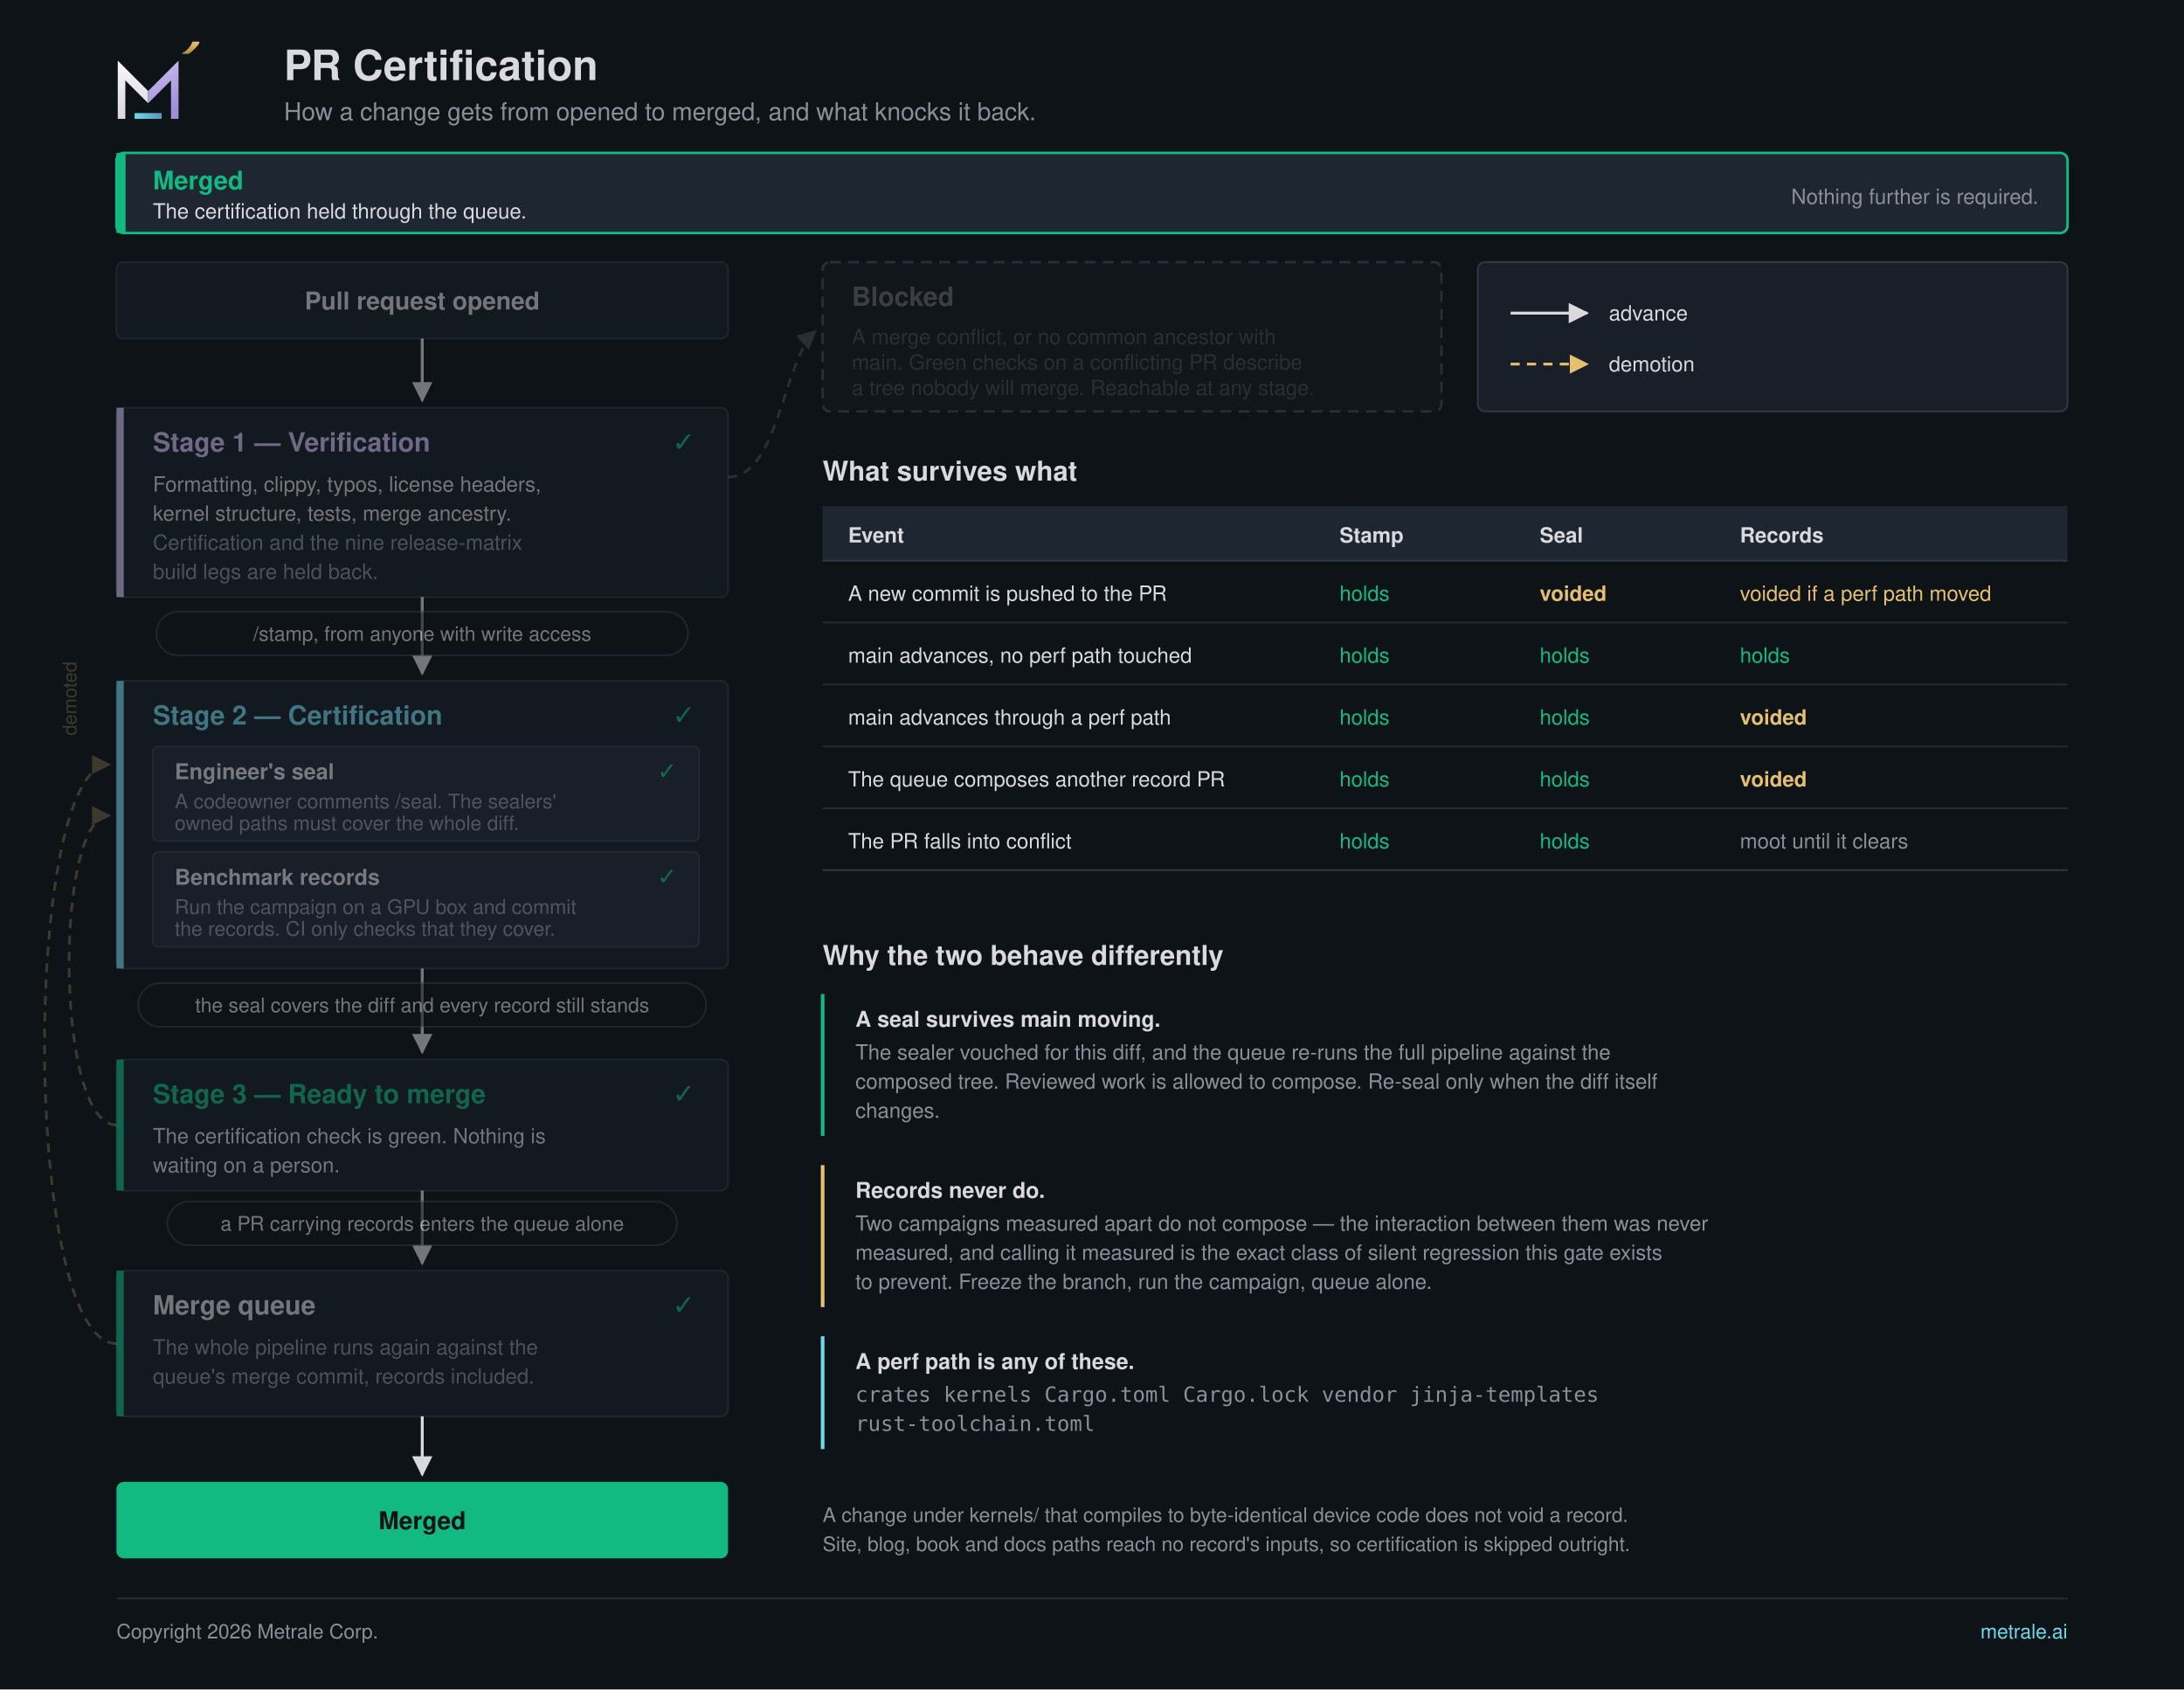
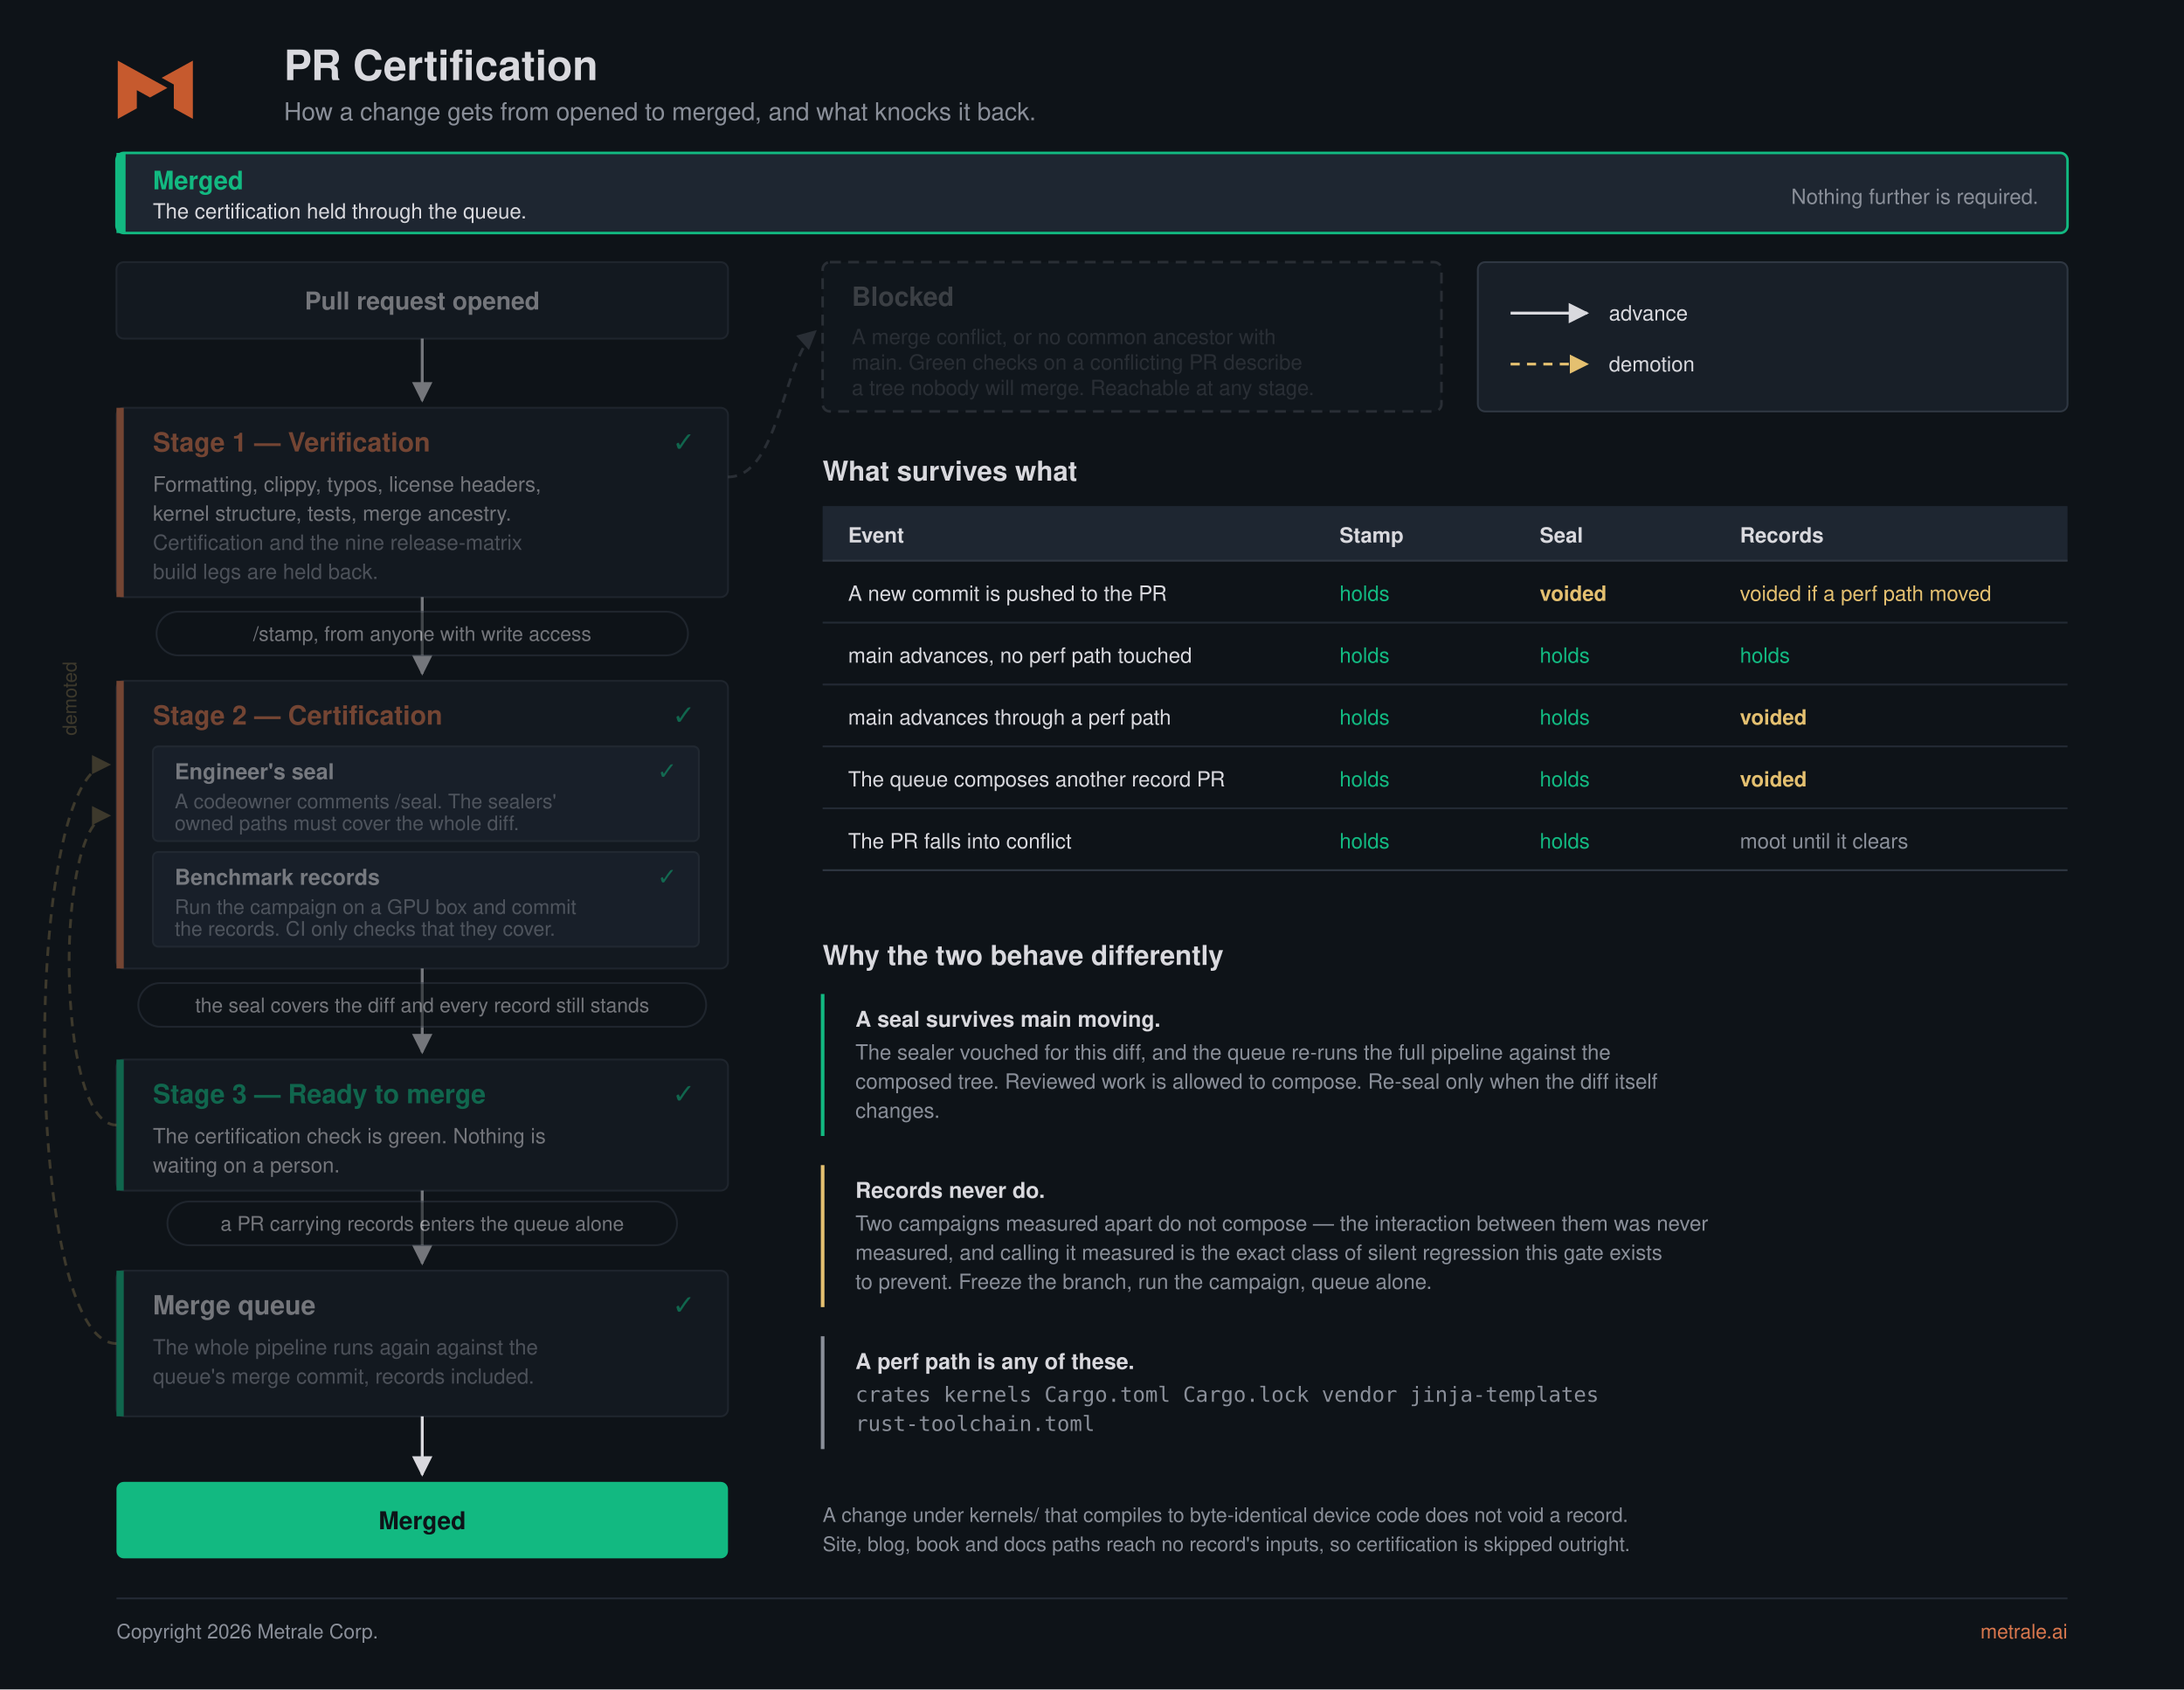
- <svg xmlns="http://www.w3.org/2000/svg" xmlns:xlink="http://www.w3.org/1999/xlink" viewBox="0 0 1200 928" width="1200" height="928" font-family="Urbanist, Helvetica Neue, Helvetica, Arial, sans-serif" role="img" aria-label="Metrale Engine PR Certification — Merged">
+ <svg xmlns="http://www.w3.org/2000/svg" xmlns:xlink="http://www.w3.org/1999/xlink" viewBox="0 0 1200 928" width="1200" height="928" font-family="Manrope, Helvetica Neue, Helvetica, Arial, sans-serif" role="img" aria-label="Metrale Engine PR Certification — Merged">
  <defs>
    <marker id="tipInk" viewBox="0 0 10 10" refX="9" refY="5" markerWidth="7" markerHeight="7" orient="auto-start-reverse">
      <path d="M 0 0 L 10 5 L 0 10 z" fill="#D9D9DE" />
    </marker>
    <marker id="tipGold" viewBox="0 0 10 10" refX="9" refY="5" markerWidth="7" markerHeight="7" orient="auto-start-reverse">
      <path d="M 0 0 L 10 5 L 0 10 z" fill="#E4C070" />
    </marker>
    <marker id="tipMuted" viewBox="0 0 10 10" refX="9" refY="5" markerWidth="7" markerHeight="7" orient="auto-start-reverse">
      <path d="M 0 0 L 10 5 L 0 10 z" fill="#8A8F99" />
    </marker>
    <marker id="tipAccent" viewBox="0 0 10 10" refX="9" refY="5" markerWidth="7" markerHeight="7" orient="auto-start-reverse">
      <path d="M 0 0 L 10 5 L 0 10 z" fill="#12B981" />
    </marker>
  </defs>
  <rect width="1200" height="928" fill="#0E1318" />
-   <g transform="translate(64 22) scale(0.08835) translate(8 128)" aria-hidden="true">
-     <defs>
-       <linearGradient id="cert-m-v" x1="0" y1="0" x2="0.25" y2="1">
-         <stop offset="0" stop-color="#CDBFF1" />
-         <stop offset="1" stop-color="#9F8DD8" />
-       </linearGradient>
-       <linearGradient id="cert-m-c" x1="0" y1="0" x2="1" y2="0">
-         <stop offset="0" stop-color="#6FD9EC" />
-         <stop offset="1" stop-color="#5A96BD" />
-       </linearGradient>
-       <linearGradient id="cert-m-g" x1="0.8" y1="0" x2="0.2" y2="1">
-         <stop offset="0" stop-color="#E4C070" />
-         <stop offset="1" stop-color="#AE8A3F" />
-       </linearGradient>
-       <linearGradient id="cert-m-w" x1="0" y1="0" x2="0" y2="1">
-         <stop offset="0" stop-color="#F7F7F9" />
-         <stop offset="1" stop-color="#D9D9DE" />
-       </linearGradient>
-     </defs>
-     <path d="M0 0L189 189L189 265L47 123L47 362L0 362Z" fill="url(#cert-m-w)" />
-     <path d="M378 0L189 189L189 265L331 123L331 362L378 362Z" fill="url(#cert-m-v)" />
-     <rect x="105" y="326" width="168" height="36" fill="url(#cert-m-c)" />
-     <path d="M464 -118L502 -118C506 -118 508 -116 508 -112C500 -92 468 -60 442 -44L438 -42L408 -42C404 -42 402 -44 402 -48C432 -60 460 -100 464 -118Z" fill="url(#cert-m-g)" />
+   <g transform="translate(64 22) scale(0.08835) translate(8 128) scale(2.23457)" aria-hidden="true">
+     <path d="M0 0L138 75.9L89.82 102.4L53 82.15L53 132.85L0 162Z" fill="#C65A2E" />
+     <path d="M209 0L122.17 47.76L156 66.36L156 132.85L209 162Z" fill="#C65A2E" />
  </g>
  <text x="156" y="44" font-size="23" fill="#D9D9DE" font-weight="650">PR Certification</text>
  <text x="156" y="66" font-size="13.5" fill="#8A8F99">How a change gets from opened to merged, and what knocks it back.</text>
  <rect x="64" y="84" width="1072" height="44" rx="4" fill="#1E2631" stroke="#12B981" stroke-width="1.4" />
  <rect x="64" y="84" width="5" height="44" fill="#12B981" />
  <text x="84" y="104" font-size="14" fill="#12B981" font-weight="650">Merged</text>
  <text x="84" y="120" font-size="11.5" fill="#D9D9DE">The certification held through the queue.</text>
  <text x="1120" y="112" font-size="11.5" fill="#8A8F99" text-anchor="end">Nothing further is required.</text>
  <g opacity="0.5">
    <rect x="64" y="144" width="336" height="42" rx="4" fill="#181F28" stroke="#2F3742" stroke-width="1" />
    <text x="232" y="170" font-size="13.5" fill="#D9D9DE" font-weight="600" text-anchor="middle">Pull request opened</text>
  </g>
  <path d="M 232 186 L 232 220" stroke="#D9D9DE" stroke-width="1.6" fill="none" marker-end="url(#tipInk)" opacity="0.5" />
  <g opacity="0.5">
    <rect x="64" y="224" width="336" height="104" rx="4" fill="#181F28" stroke="#2F3742" stroke-width="1.0" />
-     <rect x="64" y="224" width="4" height="104" fill="#CDBFF1" />
-     <text x="84" y="248" font-size="14.5" fill="#CDBFF1" font-weight="650">Stage 1 — Verification</text>
+     <rect x="64" y="224" width="4" height="104" fill="#D9774D" />
+     <text x="84" y="248" font-size="14.5" fill="#D9774D" font-weight="650">Stage 1 — Verification</text>
    <text x="84" y="270" font-size="11.5" fill="#D9D9DE">Formatting, clippy, typos, license headers,</text>
    <text x="84" y="286" font-size="11.5" fill="#D9D9DE">kernel structure, tests, merge ancestry.</text>
    <text x="84" y="302" font-size="11.5" fill="#8A8F99">Certification and the nine release-matrix</text>
    <text x="84" y="318" font-size="11.5" fill="#8A8F99">build legs are held back.</text>
    <text x="382" y="248" font-size="15" fill="#12B981" font-weight="650" text-anchor="end">✓</text>
  </g>
  <path d="M 232 328 L 232 370" stroke="#D9D9DE" stroke-width="1.6" fill="none" marker-end="url(#tipInk)" opacity="0.5" />
  <g opacity="0.5">
    <rect x="86.0" y="336" width="292" height="24" rx="12" fill="#0E1318" stroke="#2F3742" stroke-width="1" />
    <text x="232" y="352" font-size="11" fill="#D9D9DE" text-anchor="middle">/stamp, from anyone with write access</text>
  </g>
  <g opacity="0.5">
    <rect x="64" y="374" width="336" height="158" rx="4" fill="#181F28" stroke="#2F3742" stroke-width="1.0" />
-     <rect x="64" y="374" width="4" height="158" fill="#6FD9EC" />
-     <text x="84" y="398" font-size="14.5" fill="#6FD9EC" font-weight="650">Stage 2 — Certification</text>
+     <rect x="64" y="374" width="4" height="158" fill="#D9774D" />
+     <text x="84" y="398" font-size="14.5" fill="#D9774D" font-weight="650">Stage 2 — Certification</text>
    <text x="382" y="398" font-size="15" fill="#12B981" font-weight="650" text-anchor="end">✓</text>
  </g>
  <g opacity="0.5">
    <rect x="84" y="410" width="300" height="52" rx="3" fill="#1E2631" stroke="#2F3742" stroke-width="1" />
    <text x="96" y="428" font-size="12" fill="#D9D9DE" font-weight="600">Engineer's seal</text>
    <text x="96" y="444" font-size="11" fill="#8A8F99">A codeowner comments /seal. The sealers'</text>
    <text x="96" y="456" font-size="11" fill="#8A8F99">owned paths must cover the whole diff.</text>
    <text x="372" y="428" font-size="13" fill="#12B981" font-weight="650" text-anchor="end">✓</text>
  </g>
  <g opacity="0.5">
    <rect x="84" y="468" width="300" height="52" rx="3" fill="#1E2631" stroke="#2F3742" stroke-width="1" />
    <text x="96" y="486" font-size="12" fill="#D9D9DE" font-weight="600">Benchmark records</text>
    <text x="96" y="502" font-size="11" fill="#8A8F99">Run the campaign on a GPU box and commit</text>
    <text x="96" y="514" font-size="11" fill="#8A8F99">the records. CI only checks that they cover.</text>
    <text x="372" y="486" font-size="13" fill="#12B981" font-weight="650" text-anchor="end">✓</text>
  </g>
  <path d="M 232 532 L 232 578" stroke="#D9D9DE" stroke-width="1.6" fill="none" marker-end="url(#tipInk)" opacity="0.5" />
  <g opacity="0.5">
    <rect x="76.0" y="540" width="312" height="24" rx="12" fill="#0E1318" stroke="#2F3742" stroke-width="1" />
    <text x="232" y="556" font-size="11" fill="#D9D9DE" text-anchor="middle">the seal covers the diff and every record still stands</text>
  </g>
  <g opacity="0.5">
    <rect x="64" y="582" width="336" height="72" rx="4" fill="#181F28" stroke="#2F3742" stroke-width="1.0" />
    <rect x="64" y="582" width="4" height="72" fill="#12B981" />
    <text x="84" y="606" font-size="14.5" fill="#12B981" font-weight="650">Stage 3 — Ready to merge</text>
    <text x="84" y="628" font-size="11.5" fill="#D9D9DE">The certification check is green. Nothing is</text>
    <text x="84" y="644" font-size="11.5" fill="#D9D9DE">waiting on a person.</text>
    <text x="382" y="606" font-size="15" fill="#12B981" font-weight="650" text-anchor="end">✓</text>
  </g>
  <path d="M 232 654 L 232 694" stroke="#D9D9DE" stroke-width="1.6" fill="none" marker-end="url(#tipInk)" opacity="0.5" />
  <g opacity="0.5">
    <rect x="92.0" y="660" width="280" height="24" rx="12" fill="#0E1318" stroke="#2F3742" stroke-width="1" />
    <text x="232" y="676" font-size="11" fill="#D9D9DE" text-anchor="middle">a PR carrying records enters the queue alone</text>
  </g>
  <g opacity="0.5">
    <rect x="64" y="698" width="336" height="80" rx="4" fill="#181F28" stroke="#2F3742" stroke-width="1.0" />
    <rect x="64" y="698" width="4" height="80" fill="#12B981" />
    <text x="84" y="722" font-size="14.5" fill="#D9D9DE" font-weight="650">Merge queue</text>
    <text x="84" y="744" font-size="11.5" fill="#8A8F99">The whole pipeline runs again against the</text>
    <text x="84" y="760" font-size="11.5" fill="#8A8F99">queue's merge commit, records included.</text>
    <text x="382" y="722" font-size="15" fill="#12B981" font-weight="650" text-anchor="end">✓</text>
  </g>
  <path d="M 232 778 L 232 810" stroke="#D9D9DE" stroke-width="1.6" fill="none" marker-end="url(#tipInk)" opacity="1" />
  <g opacity="1">
    <rect x="64" y="814" width="336" height="42" rx="4" fill="#12B981" />
    <text x="232" y="840" font-size="13.5" fill="#0E1318" font-weight="650" text-anchor="middle">Merged</text>
  </g>
  <path d="M 64 618 C 30 618, 30 448, 60 448" stroke="#E4C070" stroke-width="1.5" fill="none" marker-end="url(#tipGold)" opacity="0.22" stroke-dasharray="5 4" />
  <path d="M 64 738 C 12 738, 12 420, 60 420" stroke="#E4C070" stroke-width="1.5" fill="none" marker-end="url(#tipGold)" opacity="0.22" stroke-dasharray="5 4" />
  <text x="42" y="404" font-size="10.5" fill="#E4C070" opacity="0.22" transform="rotate(-90 42 404)">demoted</text>
  <path d="M 400 262 C 428 262, 430 198, 448 182" stroke="#8A8F99" stroke-width="1.5" fill="none" marker-end="url(#tipMuted)" opacity="0.22" stroke-dasharray="5 4" />
  <g opacity="0.22">
    <rect x="452" y="144" width="340" height="82" rx="4" fill="#181F28" stroke="#8A8F99" stroke-width="1.4" stroke-dasharray="6 4" />
    <text x="468" y="168" font-size="14.5" fill="#D9D9DE" font-weight="650">Blocked</text>
    <text x="468" y="189" font-size="11.5" fill="#8A8F99">A merge conflict, or no common ancestor with</text>
    <text x="468" y="203" font-size="11.5" fill="#8A8F99">main. Green checks on a conflicting PR describe</text>
    <text x="468" y="217" font-size="11.5" fill="#8A8F99">a tree nobody will merge. Reachable at any stage.</text>
  </g>
  <rect x="812" y="144" width="324" height="82" rx="4" fill="#181F28" stroke="#2F3742" stroke-width="1" />
  <path d="M 830 172 L 872 172" stroke="#D9D9DE" stroke-width="1.6" fill="none" marker-end="url(#tipInk)" opacity="1" />
  <text x="884" y="176" font-size="11.5" fill="#D9D9DE">advance</text>
  <path d="M 830 200 L 872 200" stroke="#E4C070" stroke-width="1.5" fill="none" marker-end="url(#tipGold)" opacity="1" stroke-dasharray="5 4" />
  <text x="884" y="204" font-size="11.5" fill="#D9D9DE">demotion</text>
  <text x="452" y="264" font-size="15" fill="#D9D9DE" font-weight="650">What survives what</text>
  <rect x="452" y="278" width="684" height="30" fill="#1E2631" />
  <text x="466" y="298" font-size="11.5" fill="#D9D9DE" font-weight="650">Event</text>
  <text x="736" y="298" font-size="11.5" fill="#D9D9DE" font-weight="650">Stamp</text>
  <text x="846" y="298" font-size="11.5" fill="#D9D9DE" font-weight="650">Seal</text>
  <text x="956" y="298" font-size="11.5" fill="#D9D9DE" font-weight="650">Records</text>
  <g opacity="1">
    <text x="466" y="330" font-size="11.5" fill="#D9D9DE">A new commit is pushed to the PR</text>
    <text x="736" y="330" font-size="11.5" fill="#12B981">holds</text>
    <text x="846" y="330" font-size="11.5" fill="#E4C070" font-weight="600">voided</text>
    <text x="956" y="330" font-size="11.5" fill="#E4C070">voided if a perf path moved</text>
  </g>
  <g opacity="1">
    <text x="466" y="364" font-size="11.5" fill="#D9D9DE">main advances, no perf path touched</text>
    <text x="736" y="364" font-size="11.5" fill="#12B981">holds</text>
    <text x="846" y="364" font-size="11.5" fill="#12B981">holds</text>
    <text x="956" y="364" font-size="11.5" fill="#12B981">holds</text>
  </g>
  <g opacity="1">
    <text x="466" y="398" font-size="11.5" fill="#D9D9DE">main advances through a perf path</text>
    <text x="736" y="398" font-size="11.5" fill="#12B981">holds</text>
    <text x="846" y="398" font-size="11.5" fill="#12B981">holds</text>
    <text x="956" y="398" font-size="11.5" fill="#E4C070" font-weight="600">voided</text>
  </g>
  <g opacity="1">
    <text x="466" y="432" font-size="11.5" fill="#D9D9DE">The queue composes another record PR</text>
    <text x="736" y="432" font-size="11.5" fill="#12B981">holds</text>
    <text x="846" y="432" font-size="11.5" fill="#12B981">holds</text>
    <text x="956" y="432" font-size="11.5" fill="#E4C070" font-weight="600">voided</text>
  </g>
  <g opacity="1">
    <text x="466" y="466" font-size="11.5" fill="#D9D9DE">The PR falls into conflict</text>
    <text x="736" y="466" font-size="11.5" fill="#12B981">holds</text>
    <text x="846" y="466" font-size="11.5" fill="#12B981">holds</text>
    <text x="956" y="466" font-size="11.5" fill="#8A8F99">moot until it clears</text>
  </g>
  <line x1="452" y1="308" x2="1136" y2="308" stroke="#2F3742" />
  <line x1="452" y1="342" x2="1136" y2="342" stroke="#232A34" />
  <line x1="452" y1="376" x2="1136" y2="376" stroke="#232A34" />
  <line x1="452" y1="410" x2="1136" y2="410" stroke="#232A34" />
  <line x1="452" y1="444" x2="1136" y2="444" stroke="#232A34" />
  <line x1="452" y1="478" x2="1136" y2="478" stroke="#2F3742" />
  <text x="452" y="530" font-size="15" fill="#D9D9DE" font-weight="650">Why the two behave differently</text>
  <line x1="452" y1="546" x2="452" y2="624" stroke="#12B981" stroke-width="2" />
  <text x="470" y="564" font-size="12" fill="#D9D9DE" font-weight="600">A seal survives main moving.</text>
  <text x="470" y="582" font-size="11.5" fill="#8A8F99">The sealer vouched for this diff, and the queue re-runs the full pipeline against the</text>
  <text x="470" y="598" font-size="11.5" fill="#8A8F99">composed tree. Reviewed work is allowed to compose. Re-seal only when the diff itself</text>
  <text x="470" y="614" font-size="11.5" fill="#8A8F99">changes.</text>
  <line x1="452" y1="640" x2="452" y2="718" stroke="#E4C070" stroke-width="2" />
  <text x="470" y="658" font-size="12" fill="#D9D9DE" font-weight="600">Records never do.</text>
  <text x="470" y="676" font-size="11.5" fill="#8A8F99">Two campaigns measured apart do not compose — the interaction between them was never</text>
  <text x="470" y="692" font-size="11.5" fill="#8A8F99">measured, and calling it measured is the exact class of silent regression this gate exists</text>
  <text x="470" y="708" font-size="11.5" fill="#8A8F99">to prevent. Freeze the branch, run the campaign, queue alone.</text>
-   <line x1="452" y1="734" x2="452" y2="796" stroke="#6FD9EC" stroke-width="2" />
+   <line x1="452" y1="734" x2="452" y2="796" stroke="#8A8F99" stroke-width="2" />
  <text x="470" y="752" font-size="12" fill="#D9D9DE" font-weight="600">A perf path is any of these.</text>
  <text x="470" y="770" font-size="11.5" fill="#8A8F99" font-family="ui-mono, ui-monospace, SFMono-Regular, Menlo, monospace">crates  kernels  Cargo.toml  Cargo.lock  vendor  jinja-templates</text>
  <text x="470" y="786" font-size="11.5" fill="#8A8F99" font-family="ui-mono, ui-monospace, SFMono-Regular, Menlo, monospace">rust-toolchain.toml</text>
  <text x="452" y="836" font-size="11" fill="#8A8F99">A change under kernels/ that compiles to byte-identical device code does not void a record.</text>
  <text x="452" y="852" font-size="11" fill="#8A8F99">Site, blog, book and docs paths reach no record's inputs, so certification is skipped outright.</text>
  <line x1="64" y1="878" x2="1136" y2="878" stroke="#232A34" />
  <text x="64" y="900" font-size="11" fill="#8A8F99">Copyright 2026 Metrale Corp.</text>
  <a href="https://metrale.ai" xlink:href="https://metrale.ai" target="_blank" rel="noopener">
-     <text x="1136" y="900" font-size="11" fill="#6FD9EC" text-anchor="end">metrale.ai</text>
+     <text x="1136" y="900" font-size="11" fill="#D9774D" text-anchor="end">metrale.ai</text>
  </a>
</svg>
